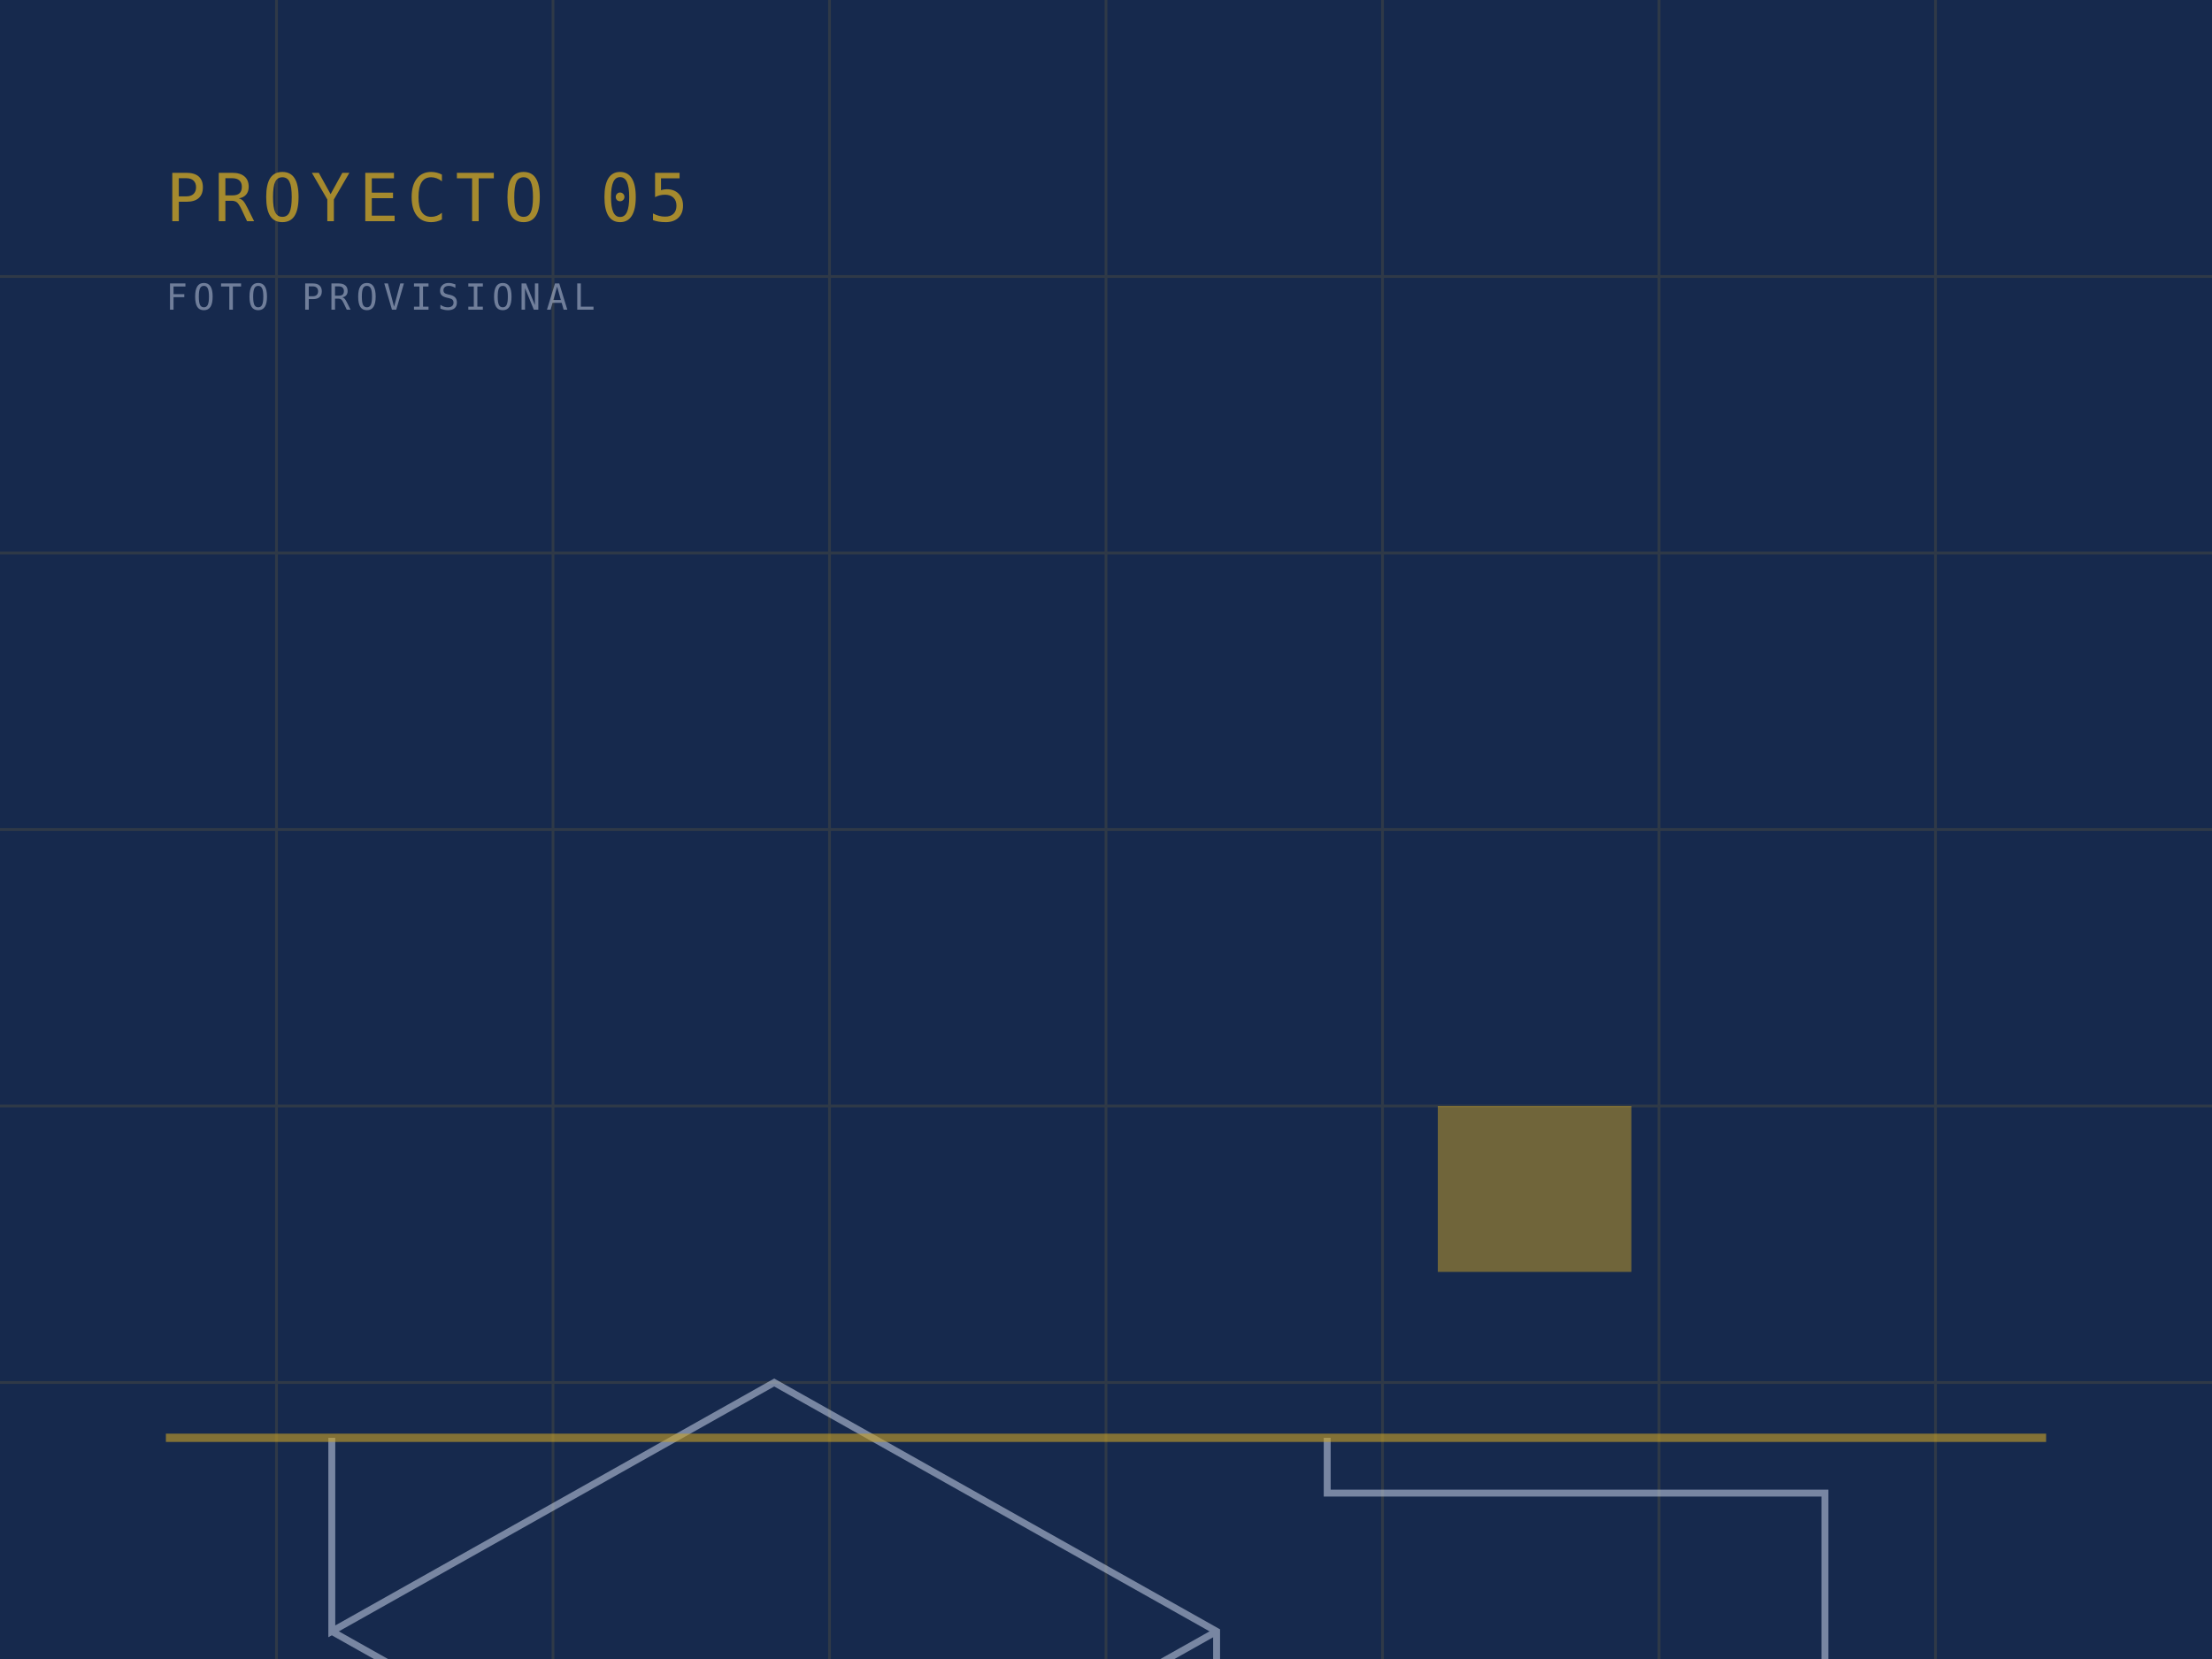
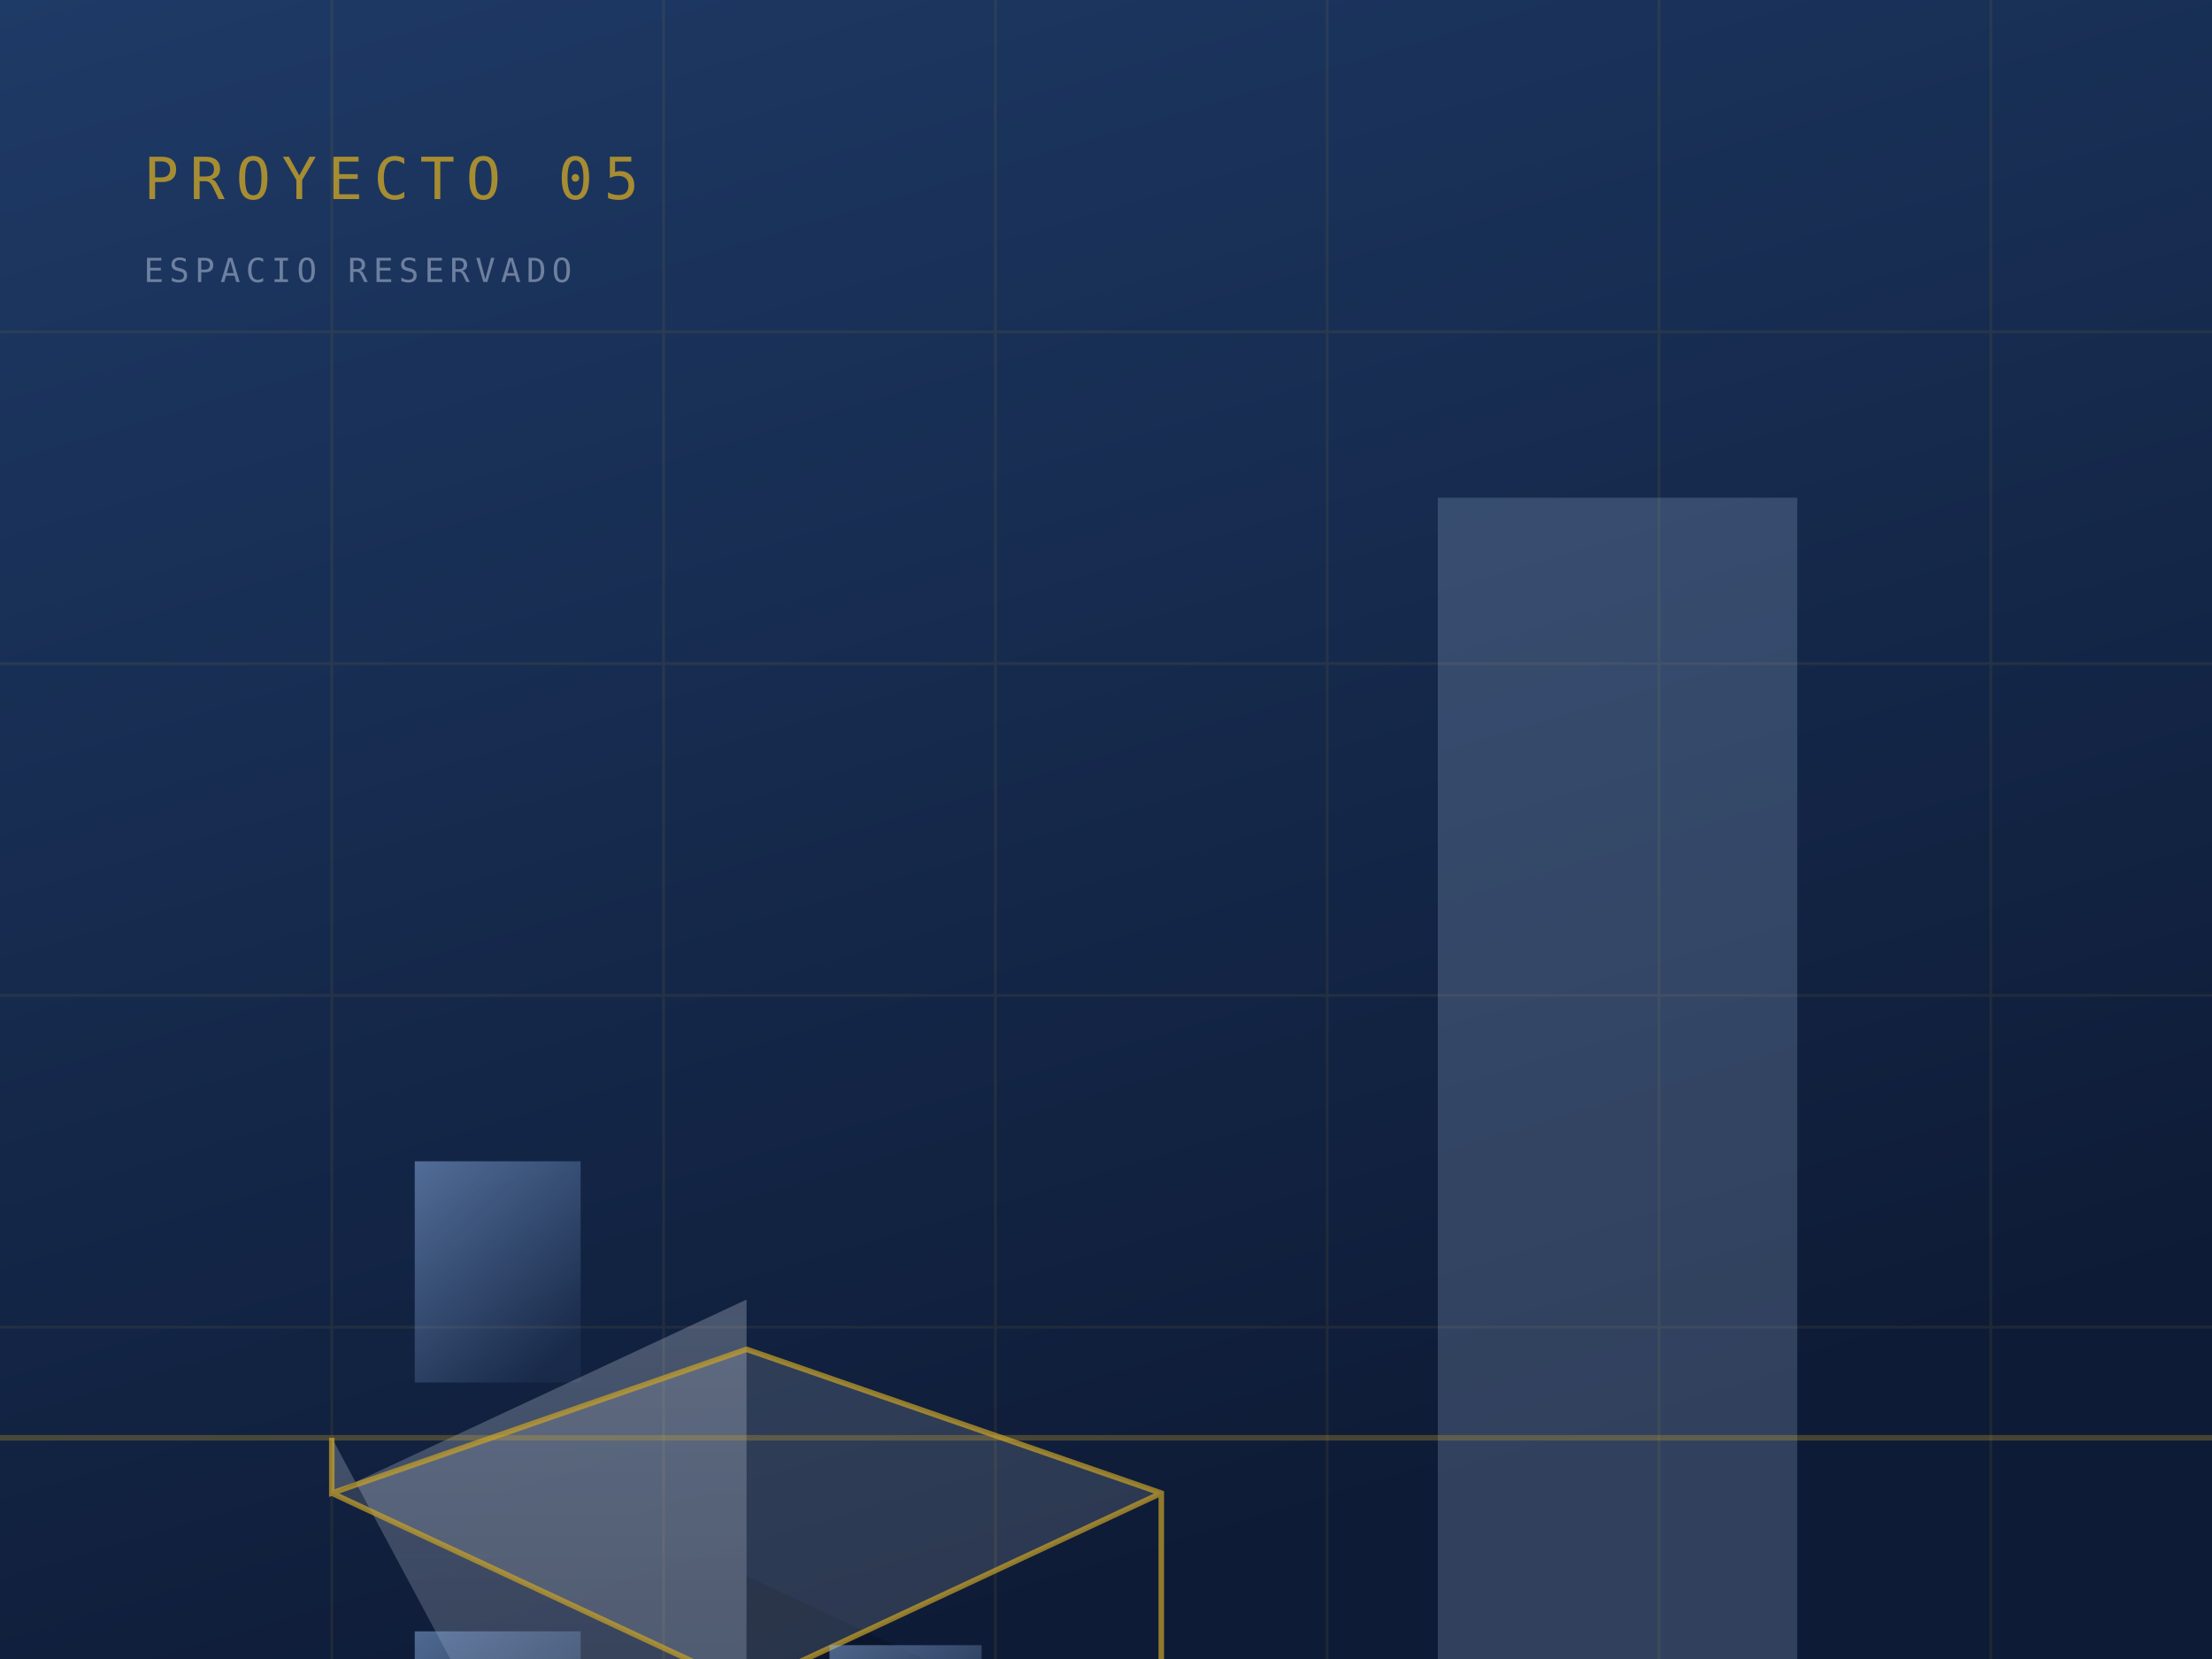
- <svg xmlns="http://www.w3.org/2000/svg" viewBox="0 0 800 600" role="img" aria-label="Marcador provisional de proyecto 5">
-   <rect width="800" height="600" fill="#16294D" />
-   <g stroke="#C9A227" stroke-width="1" opacity=".14">
-     <path d="M0 100H800M0 200H800M0 300H800M0 400H800M0 500H800" />
-     <path d="M100 0V600M200 0V600M300 0V600M400 0V600M500 0V600M600 0V600M700 0V600" />
+ <svg xmlns="http://www.w3.org/2000/svg" viewBox="0 0 800 600" role="img" aria-label="Espacio reservado para la foto del proyecto 5">
+   <defs>
+     <linearGradient id="f5-aire" x1="0" y1="0" x2=".4" y2="1">
+       <stop offset="0" stop-color="#1E3A66" />
+       <stop offset="1" stop-color="#0E1B36" />
+     </linearGradient>
+     <linearGradient id="f5-cara" x1="0" y1="0" x2="0" y2="1">
+       <stop offset="0" stop-color="#E8EDF6" stop-opacity=".26" />
+       <stop offset="1" stop-color="#E8EDF6" stop-opacity=".08" />
+     </linearGradient>
+     <linearGradient id="f5-vid" x1="0" y1="0" x2=".7" y2="1">
+       <stop offset="0" stop-color="#8FB4E8" stop-opacity=".5" />
+       <stop offset="1" stop-color="#8FB4E8" stop-opacity=".06" />
+     </linearGradient>
+   </defs>
+   <rect width="800" height="600" fill="url(#f5-aire)" />
+   <g stroke="#C9A227" stroke-width="1" opacity=".09">
+     <path d="M0 120H800M0 240H800M0 360H800M0 480H800" />
+     <path d="M120 0V600M240 0V600M360 0V600M480 0V600M600 0V600M720 0V600" />
  </g>
-   <g stroke="#C9D3E8" stroke-width="2.5" fill="none" opacity=".55">
-     <path d="M120 520V590l160-90 160 90v230" />
-     <path d="M120 590l160 90 160-90" />
-     <path d="M480 520V540h180v580" />
+   <g opacity=".24">
+     <rect x="520" y="180" width="130" height="420" fill="#9FB6D8" />
  </g>
-   <rect x="520" y="400" width="70" height="60" fill="#C9A227" opacity=".5" />
-   <path d="M60 520h680" stroke="#C9A227" stroke-width="3" opacity=".6" />
-   <text x="60" y="80" font-family="ui-monospace,monospace" font-size="24" fill="#C9A227" letter-spacing="3" opacity=".8">PROYECTO 05</text>
-   <text x="60" y="112" font-family="ui-monospace,monospace" font-size="13" fill="#C9D3E8" letter-spacing="2" opacity=".5">FOTO PROVISIONAL</text>
+   <path d="M120 520V540l150-70v330z" fill="url(#f5-cara)" />
+   <path d="M270 570l150 70v310H270z" fill="#050A16" opacity=".3" />
+   <path d="M120 540l150 70 150-70-150-52z" fill="#E8EDF6" opacity=".14" />
+   <g stroke="#C9A227" stroke-width="2" fill="none" opacity=".7">
+     <path d="M120 520V540l150-52 150 52v280" />
+     <path d="M120 540l150 70 150-70" />
+   </g>
+   <g fill="url(#f5-vid)">
+     <rect x="150" y="590" width="60" height="80" />
+     <rect x="300" y="595" width="55" height="75" />
+     <rect x="150" y="420" width="60" height="80" />
+   </g>
+   <path d="M0 520h800" stroke="#C9A227" stroke-width="2" opacity=".3" />
+   <text x="52" y="72" font-family="ui-monospace,monospace" font-size="21" fill="#C9A227" letter-spacing="4" opacity=".8">PROYECTO 05</text>
+   <text x="52" y="102" font-family="ui-monospace,monospace" font-size="12" fill="#C9D3E8" letter-spacing="2" opacity=".48">ESPACIO RESERVADO</text>
</svg>
